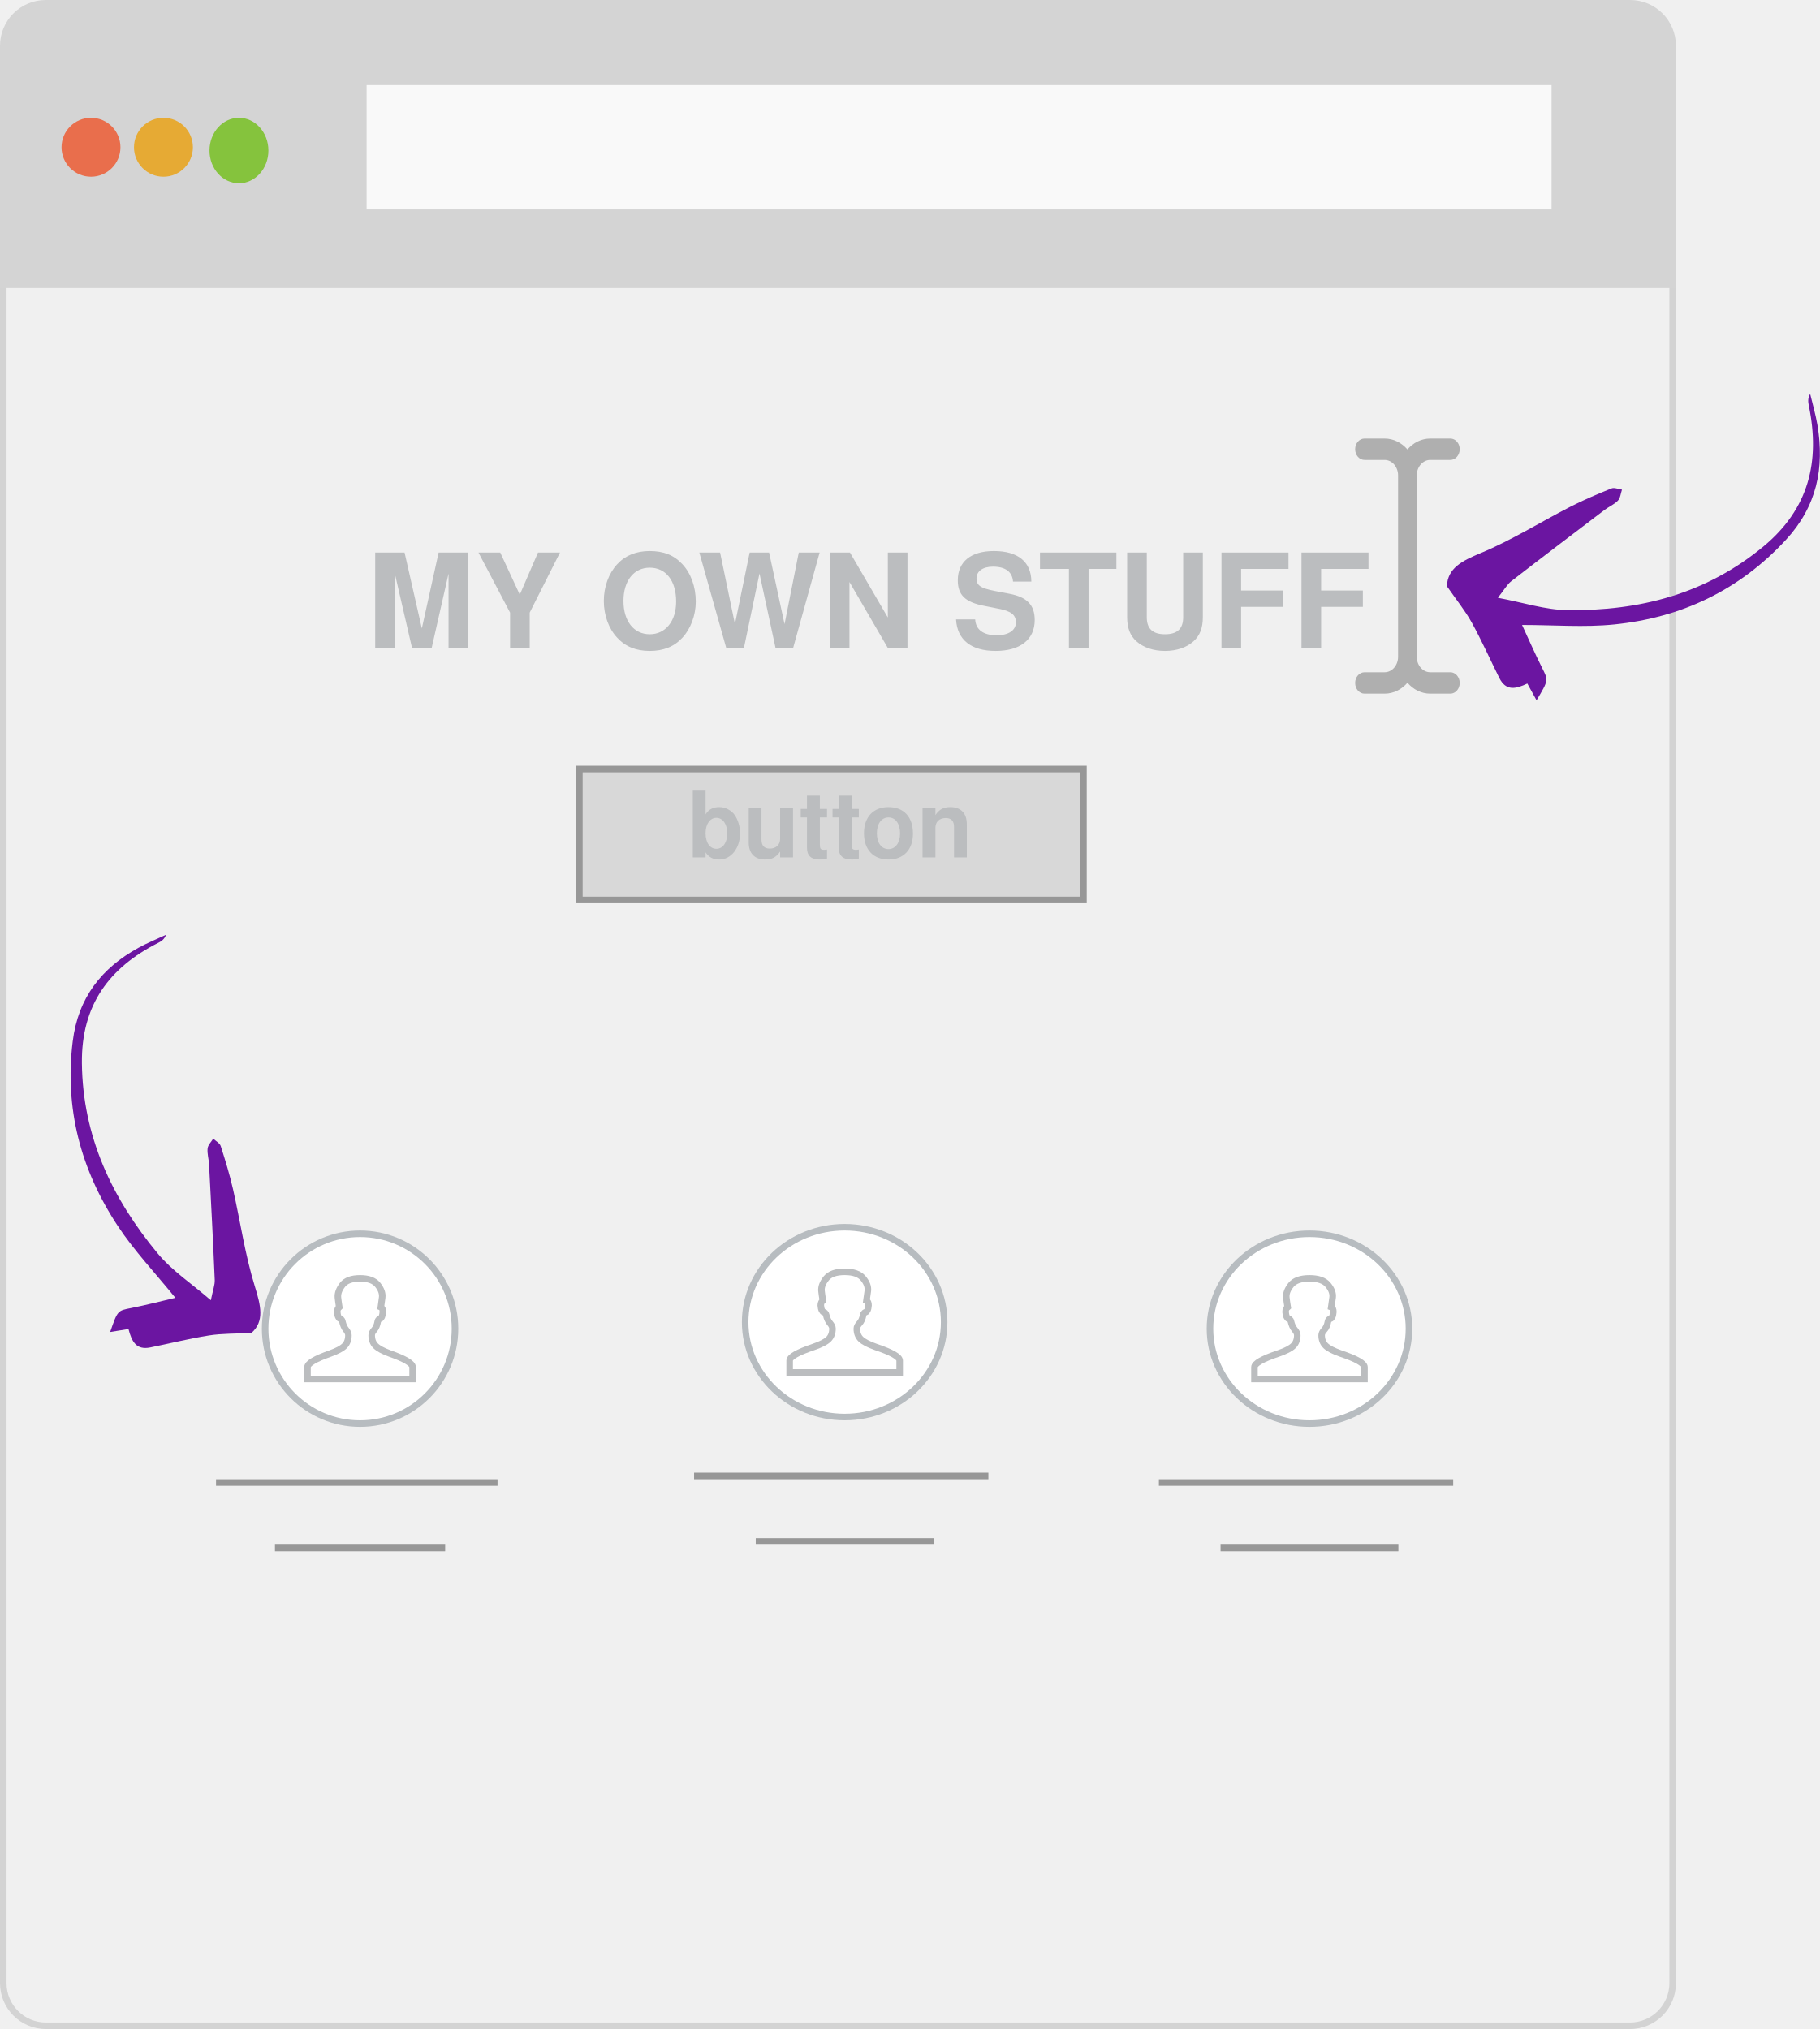
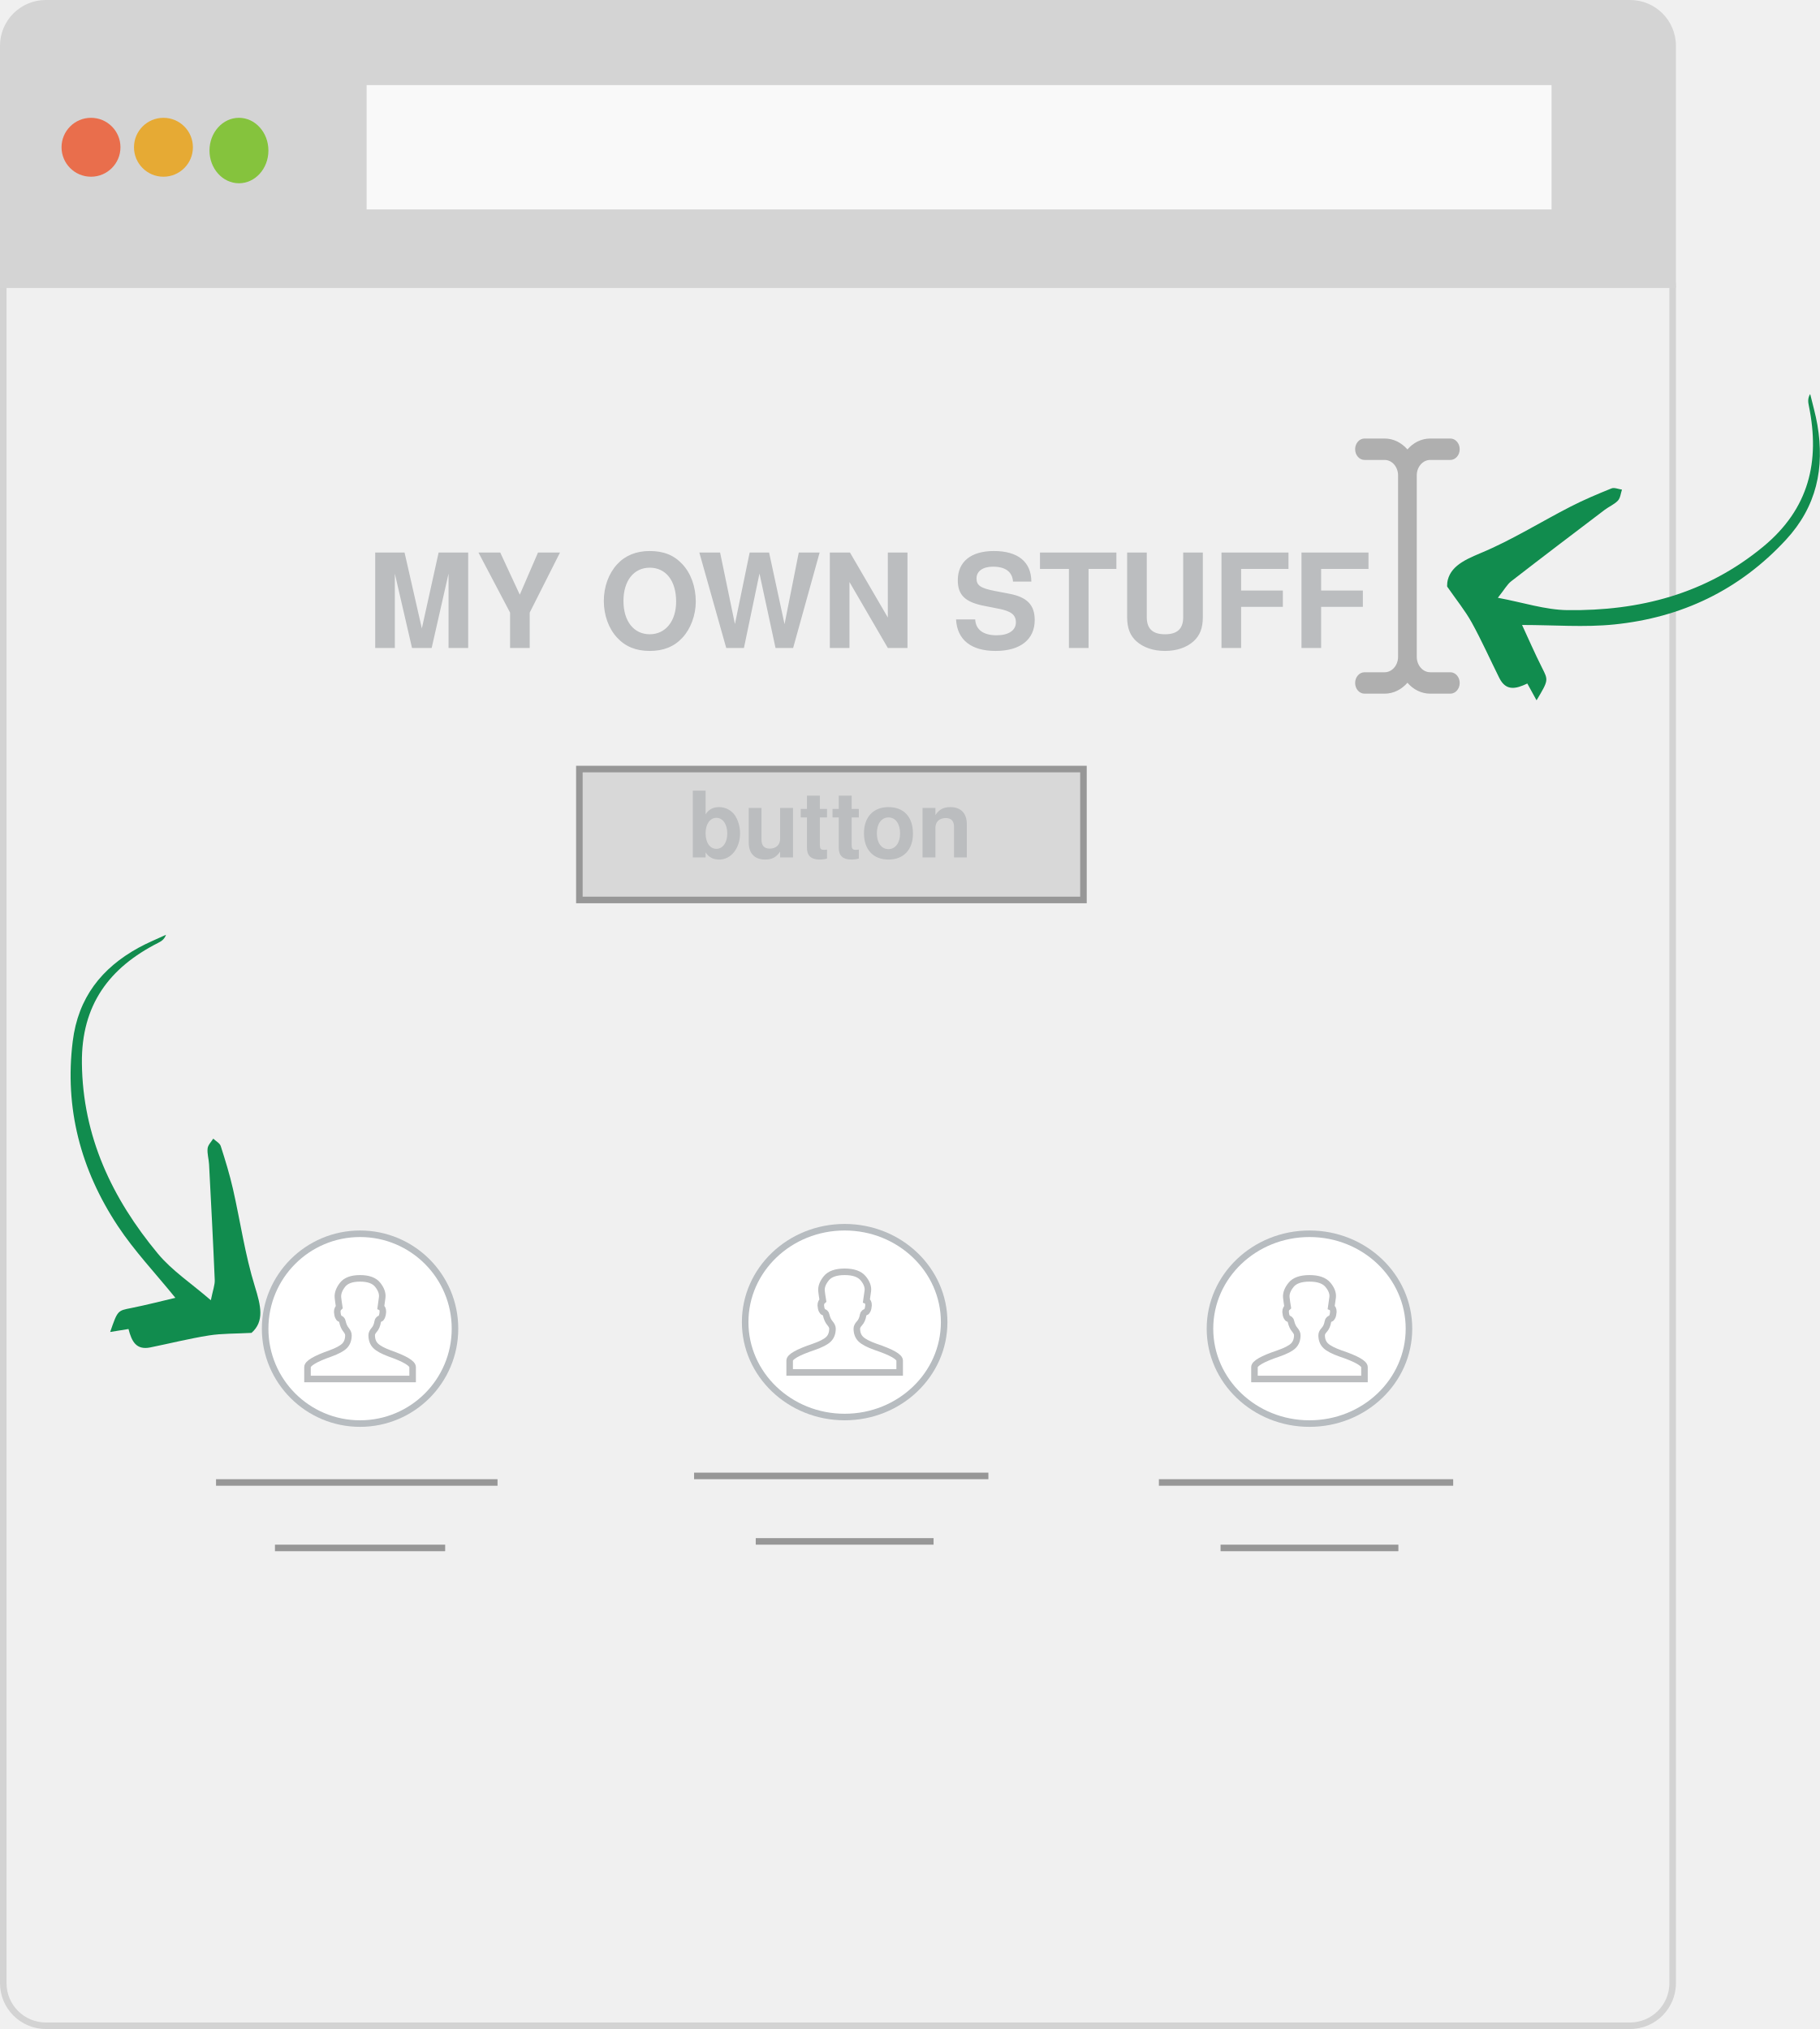
<svg xmlns="http://www.w3.org/2000/svg" xmlns:xlink="http://www.w3.org/1999/xlink" width="278px" height="310px" viewBox="0 0 278 310" version="1.1">
  <defs>
    <rect id="path-1" x="0" y="37" width="256" height="273" rx="7" />
    <mask id="mask-2" maskContentUnits="userSpaceOnUse" maskUnits="objectBoundingBox" x="0" y="0" width="256" height="273" fill="white">
      <use xlink:href="#path-1" />
    </mask>
    <rect id="path-3" x="0" y="0" width="78" height="21" />
    <mask id="mask-4" maskContentUnits="userSpaceOnUse" maskUnits="objectBoundingBox" x="0" y="0" width="78" height="21" fill="white">
      <use xlink:href="#path-3" />
    </mask>
    <circle id="path-5" cx="15" cy="15" r="15" />
    <mask id="mask-6" maskContentUnits="userSpaceOnUse" maskUnits="objectBoundingBox" x="0" y="0" width="30" height="30" fill="white">
      <use xlink:href="#path-5" />
    </mask>
    <ellipse id="path-7" cx="15.698" cy="15" rx="15.698" ry="15" />
    <mask id="mask-8" maskContentUnits="userSpaceOnUse" maskUnits="objectBoundingBox" x="0" y="0" width="31.395" height="30" fill="white">
      <use xlink:href="#path-7" />
    </mask>
    <ellipse id="path-9" cx="15.698" cy="15" rx="15.698" ry="15" />
    <mask id="mask-10" maskContentUnits="userSpaceOnUse" maskUnits="objectBoundingBox" x="0" y="0" width="31.395" height="30" fill="white">
      <use xlink:href="#path-9" />
    </mask>
    <polygon id="path-11" points="0.001 46.81 56.983 46.81 56.983 23.405 56.983 -0 0.001 -0" />
  </defs>
  <g id="Page-1" stroke="none" stroke-width="1" fill="none" fill-rule="evenodd">
    <g id="Stage2" transform="translate(0, -13)">
      <g id="stage2content" transform="translate(0, 13)">
        <use id="Rectangle-1" stroke="#D3D3D3" mask="url(#mask-2)" stroke-width="2" xlink:href="#path-1" />
        <g id="Browser">
          <path d="M6.997,0 C3.133,0 0,3.129 0,6.996 L0,44 L256,44 L256,6.996 C256,3.132 252.867,0 249.003,0 L6.997,0 Z" id="background" fill="#D4D4D4" />
          <circle id="object" fill="#E96E4C" cx="13.9" cy="22.5" r="4.5" />
          <path d="M24.967,27 C27.452,27 29.467,24.985 29.467,22.5 C29.467,20.015 27.452,18 24.967,18 C22.481,18 20.467,20.015 20.467,22.5 C20.467,24.985 22.481,27 24.967,27 Z" id="object" fill="#E6AA34" />
          <ellipse id="object" fill="#85C33D" cx="36.5" cy="23" rx="4.5" ry="5" />
          <rect id="search" fill="#FFFFFF" opacity="0.85" x="56" y="13" width="181" height="19" />
        </g>
        <g id="herosection" transform="translate(56, 80)">
          <g id="button" transform="translate(32, 37)">
            <use id="Rectangle-2" stroke="#979797" mask="url(#mask-4)" stroke-width="2" fill="#D8D8D8" xlink:href="#path-3" />
            <text font-family="Helvetica-Bold, Helvetica" font-size="14" font-weight="bold" fill="#BBBDBF">
              <tspan x="17" y="14">button</tspan>
            </text>
          </g>
          <text id="MY-OWN-STUFF" font-family="Helvetica-Bold, Helvetica" font-size="20" font-weight="bold" fill="#BBBDBF">
            <tspan x="0" y="19">MY OWN STUFF</tspan>
          </text>
        </g>
        <g id="team" transform="translate(33, 187)">
          <g id="team1" transform="translate(0, 1)">
            <path d="M0.5,38.5 L42.5,38.5" id="Line" stroke="#979797" stroke-linecap="square" />
            <path d="M9.5,48.5 L34.5,48.5" id="Line" stroke="#979797" stroke-linecap="square" />
            <g id="Ava-circle-60x60" transform="translate(7, 0)">
              <use id="Oval-32" stroke="#B7BCC0" mask="url(#mask-6)" stroke-width="2" fill="#FFFFFF" xlink:href="#path-5" />
              <path d="M23.029,20.877 L23.029,22.688 L15,22.688 L6.971,22.688 L6.971,20.877 C6.971,20.307 8.132,19.613 10.456,18.793 C11.526,18.405 12.255,18.012 12.643,17.614 C13.03,17.215 13.223,16.674 13.223,15.991 C13.223,15.74 13.098,15.461 12.848,15.154 C12.597,14.846 12.415,14.431 12.301,13.907 C12.278,13.77 12.227,13.668 12.147,13.599 C12.067,13.531 11.988,13.485 11.908,13.463 C11.828,13.44 11.748,13.343 11.669,13.172 C11.589,13.001 11.538,12.756 11.515,12.438 C11.515,12.255 11.543,12.107 11.6,11.993 C11.657,11.879 11.709,11.811 11.754,11.788 L11.822,11.72 C11.731,11.151 11.663,10.649 11.617,10.217 C11.572,9.602 11.805,8.964 12.318,8.303 C12.83,7.643 13.724,7.312 15,7.312 C16.276,7.312 17.175,7.643 17.699,8.303 C18.223,8.964 18.451,9.602 18.383,10.217 L18.177,11.72 C18.383,11.811 18.485,12.05 18.485,12.438 C18.462,12.756 18.411,13.001 18.331,13.172 C18.252,13.343 18.172,13.44 18.092,13.463 C18.012,13.485 17.933,13.531 17.853,13.599 C17.773,13.668 17.722,13.77 17.699,13.907 C17.608,14.453 17.432,14.875 17.17,15.171 C16.908,15.467 16.777,15.74 16.777,15.991 C16.777,16.674 16.976,17.215 17.375,17.614 C17.773,18.012 18.496,18.405 19.544,18.793 C21.868,19.613 23.029,20.307 23.029,20.877 Z" id="ava-2" stroke="#BBBDBF" />
            </g>
          </g>
          <g id="team1" transform="translate(73, 0)">
            <path d="M0.523,38.5 L44.477,38.5" id="Line" stroke="#979797" stroke-linecap="square" />
            <path d="M9.942,48.5 L36.105,48.5" id="Line" stroke="#979797" stroke-linecap="square" />
            <g id="Ava-circle-60x60" transform="translate(7.325581, 0)">
              <use id="Oval-32" stroke="#B7BCC0" mask="url(#mask-8)" stroke-width="2" fill="#FFFFFF" xlink:href="#path-7" />
              <path d="M24.1,20.877 L24.1,22.688 L15.698,22.688 L7.295,22.688 L7.295,20.877 C7.295,20.307 8.511,19.613 10.942,18.793 C12.063,18.405 12.825,18.012 13.231,17.614 C13.636,17.215 13.838,16.674 13.838,15.991 C13.838,15.74 13.707,15.461 13.445,15.154 C13.183,14.846 12.992,14.431 12.873,13.907 C12.849,13.77 12.795,13.668 12.712,13.599 C12.629,13.531 12.545,13.485 12.462,13.463 C12.378,13.44 12.295,13.343 12.211,13.172 C12.128,13.001 12.074,12.756 12.051,12.438 C12.051,12.255 12.08,12.107 12.14,11.993 C12.2,11.879 12.253,11.811 12.301,11.788 L12.372,11.72 C12.277,11.151 12.206,10.649 12.158,10.217 C12.11,9.602 12.355,8.964 12.891,8.303 C13.427,7.643 14.363,7.312 15.698,7.312 C17.033,7.312 17.974,7.643 18.522,8.303 C19.071,8.964 19.309,9.602 19.238,10.217 L19.023,11.72 C19.238,11.811 19.345,12.05 19.345,12.438 C19.321,12.756 19.267,13.001 19.184,13.172 C19.1,13.343 19.017,13.44 18.934,13.463 C18.85,13.485 18.767,13.531 18.683,13.599 C18.6,13.668 18.546,13.77 18.522,13.907 C18.427,14.453 18.242,14.875 17.968,15.171 C17.694,15.467 17.557,15.74 17.557,15.991 C17.557,16.674 17.766,17.215 18.183,17.614 C18.6,18.012 19.357,18.405 20.453,18.793 C22.885,19.613 24.1,20.307 24.1,20.877 Z" id="ava-2" stroke="#BBBDBF" />
            </g>
          </g>
          <g id="team1" transform="translate(144, 1)">
            <path d="M0.523,38.5 L44.477,38.5" id="Line" stroke="#979797" stroke-linecap="square" />
            <path d="M9.942,48.5 L36.105,48.5" id="Line" stroke="#979797" stroke-linecap="square" />
            <g id="Ava-circle-60x60" transform="translate(7.325581, 0)">
              <use id="Oval-32" stroke="#B7BCC0" mask="url(#mask-10)" stroke-width="2" fill="#FFFFFF" xlink:href="#path-9" />
              <path d="M24.1,20.877 L24.1,22.688 L15.698,22.688 L7.295,22.688 L7.295,20.877 C7.295,20.307 8.511,19.613 10.942,18.793 C12.063,18.405 12.825,18.012 13.231,17.614 C13.636,17.215 13.838,16.674 13.838,15.991 C13.838,15.74 13.707,15.461 13.445,15.154 C13.183,14.846 12.992,14.431 12.873,13.907 C12.849,13.77 12.795,13.668 12.712,13.599 C12.629,13.531 12.545,13.485 12.462,13.463 C12.378,13.44 12.295,13.343 12.211,13.172 C12.128,13.001 12.074,12.756 12.051,12.438 C12.051,12.255 12.08,12.107 12.14,11.993 C12.2,11.879 12.253,11.811 12.301,11.788 L12.372,11.72 C12.277,11.151 12.206,10.649 12.158,10.217 C12.11,9.602 12.355,8.964 12.891,8.303 C13.427,7.643 14.363,7.312 15.698,7.312 C17.033,7.312 17.974,7.643 18.522,8.303 C19.071,8.964 19.309,9.602 19.238,10.217 L19.023,11.72 C19.238,11.811 19.345,12.05 19.345,12.438 C19.321,12.756 19.267,13.001 19.184,13.172 C19.1,13.343 19.017,13.44 18.934,13.463 C18.85,13.485 18.767,13.531 18.683,13.599 C18.6,13.668 18.546,13.77 18.522,13.907 C18.427,14.453 18.242,14.875 17.968,15.171 C17.694,15.467 17.557,15.74 17.557,15.991 C17.557,16.674 17.766,17.215 18.183,17.614 C18.6,18.012 19.357,18.405 20.453,18.793 C22.885,19.613 24.1,20.307 24.1,20.877 Z" id="ava-2" stroke="#BBBDBF" />
            </g>
          </g>
        </g>
        <g id="cursor" opacity="0.27" transform="translate(207, 67)" fill="#000000">
          <path d="M15.971,37.346 C15.971,38.25 15.329,38.982 14.544,38.982 L11.472,38.982 C10.109,38.982 8.878,38.344 7.986,37.314 C7.093,38.344 5.862,38.982 4.499,38.982 L1.427,38.982 C0.642,38.982 -6.34920638e-06,38.25 -6.34920638e-06,37.346 C-6.34920638e-06,36.443 0.642,35.711 1.427,35.711 L4.499,35.711 C5.634,35.711 6.558,34.652 6.558,33.352 L6.558,5.631 C6.558,4.33 5.634,3.271 4.499,3.271 L1.427,3.271 C0.642,3.271 -6.34920638e-06,2.539 -6.34920638e-06,1.636 C-0,0.732 0.642,3.6380597e-05 1.427,3.6380597e-05 L4.499,3.6380597e-05 C5.862,3.6380597e-05 7.093,0.638 7.985,1.668 C8.877,0.638 10.108,3.6380597e-05 11.472,3.6380597e-05 L14.544,3.6380597e-05 C15.329,3.6380597e-05 15.971,0.732 15.971,1.635 C15.971,2.539 15.329,3.271 14.544,3.271 L11.472,3.271 C10.337,3.271 9.413,4.33 9.413,5.63 L9.413,33.351 C9.413,34.651 10.337,35.71 11.472,35.71 L14.544,35.71 C15.329,35.711 15.971,36.442 15.971,37.346" id="Fill-1" />
        </g>
        <g id="Page-1" transform="translate(249.5, 83.5) rotate(180) translate(-249.5, -83.5) translate(221, 60)">
          <mask id="mask-12" fill="white">
            <use xlink:href="#path-11" />
          </mask>
          <g id="Clip-2" />
-           <path d="M45.502,11.513 C44.585,9.535 43.584,7.226 42.453,4.98 C41.494,3.075 41.427,3.109 43.291,-0 C43.889,1.089 44.346,1.922 44.699,2.568 C46.46,1.734 47.956,1.371 48.981,3.424 C50.389,6.244 51.67,9.135 53.193,11.892 C54.2,13.712 55.54,15.349 56.983,17.434 C56.877,20.206 54.666,21.317 51.801,22.509 C47.077,24.474 42.689,27.238 38.118,29.584 C36.083,30.629 33.966,31.521 31.844,32.378 C31.406,32.554 30.78,32.267 30.241,32.194 C30.437,31.623 30.483,30.912 30.861,30.515 C31.418,29.925 32.238,29.594 32.9,29.091 C37.667,25.472 42.436,21.856 47.166,18.188 C47.784,17.708 48.185,16.947 49.2,15.668 C45.302,14.942 41.948,13.822 38.582,13.781 C27.578,13.645 17.415,16.242 8.659,23.487 C1.651,29.284 -0.037,36.506 1.691,44.983 C1.806,45.543 1.905,46.106 1.495,46.81 C1.121,45.238 0.661,43.68 0.39,42.09 C-0.737,35.501 0.498,29.613 5.194,24.529 C12.313,16.823 21.153,12.636 31.433,11.591 C35.982,11.128 40.617,11.513 45.502,11.513" id="Fill-1" fill="#6B15A1" mask="url(#mask-12)" />
+           <path d="M45.502,11.513 C44.585,9.535 43.584,7.226 42.453,4.98 C41.494,3.075 41.427,3.109 43.291,-0 C43.889,1.089 44.346,1.922 44.699,2.568 C46.46,1.734 47.956,1.371 48.981,3.424 C50.389,6.244 51.67,9.135 53.193,11.892 C54.2,13.712 55.54,15.349 56.983,17.434 C56.877,20.206 54.666,21.317 51.801,22.509 C47.077,24.474 42.689,27.238 38.118,29.584 C36.083,30.629 33.966,31.521 31.844,32.378 C31.406,32.554 30.78,32.267 30.241,32.194 C30.437,31.623 30.483,30.912 30.861,30.515 C31.418,29.925 32.238,29.594 32.9,29.091 C37.667,25.472 42.436,21.856 47.166,18.188 C47.784,17.708 48.185,16.947 49.2,15.668 C45.302,14.942 41.948,13.822 38.582,13.781 C27.578,13.645 17.415,16.242 8.659,23.487 C1.651,29.284 -0.037,36.506 1.691,44.983 C1.806,45.543 1.905,46.106 1.495,46.81 C1.121,45.238 0.661,43.68 0.39,42.09 C-0.737,35.501 0.498,29.613 5.194,24.529 C12.313,16.823 21.153,12.636 31.433,11.591 C35.982,11.128 40.617,11.513 45.502,11.513" id="Fill-1" fill="#118C4E" mask="url(#mask-12)" />
        </g>
-         <g id="Page-1" transform="translate(25, 174) scale(-1, 1) rotate(180) translate(-25, -174) translate(10, 142)" fill="#6B15A1">
+         <g id="Page-1" transform="translate(25, 174) scale(-1, 1) rotate(180) translate(-25, -174) translate(10, 142)" fill="#118C4E">
          <path d="M16.788,7.712 C14.739,7.233 12.391,6.62 10.008,6.145 C7.987,5.743 7.97,5.815 6.83,2.493 C8.016,2.685 8.924,2.832 9.627,2.947 C10.114,1.075 10.786,-0.306 12.958,0.135 C15.943,0.739 18.9,1.486 21.91,1.964 C23.898,2.278 25.959,2.223 28.419,2.357 C30.415,4.11 29.85,6.498 28.934,9.442 C27.423,14.298 26.718,19.373 25.587,24.339 C25.084,26.55 24.415,28.733 23.718,30.898 C23.573,31.345 22.966,31.658 22.572,32.033 C22.27,31.537 21.77,31.073 21.713,30.54 C21.624,29.751 21.894,28.915 21.936,28.097 C22.244,22.212 22.554,16.327 22.802,10.441 C22.833,9.671 22.52,8.901 22.207,7.342 C19.213,9.934 16.269,11.865 14.12,14.457 C7.094,22.926 2.631,32.389 2.511,43.559 C2.414,52.499 6.726,58.162 14.121,61.927 C14.61,62.175 15.091,62.437 15.357,63.18 C13.952,62.523 12.503,61.942 11.15,61.195 C5.538,58.1 1.934,53.593 1.106,46.88 C-0.148,36.704 2.3,27.312 7.992,18.693 C10.51,14.879 13.714,11.509 16.788,7.712" id="Fill-1" />
        </g>
      </g>
    </g>
  </g>
</svg>
